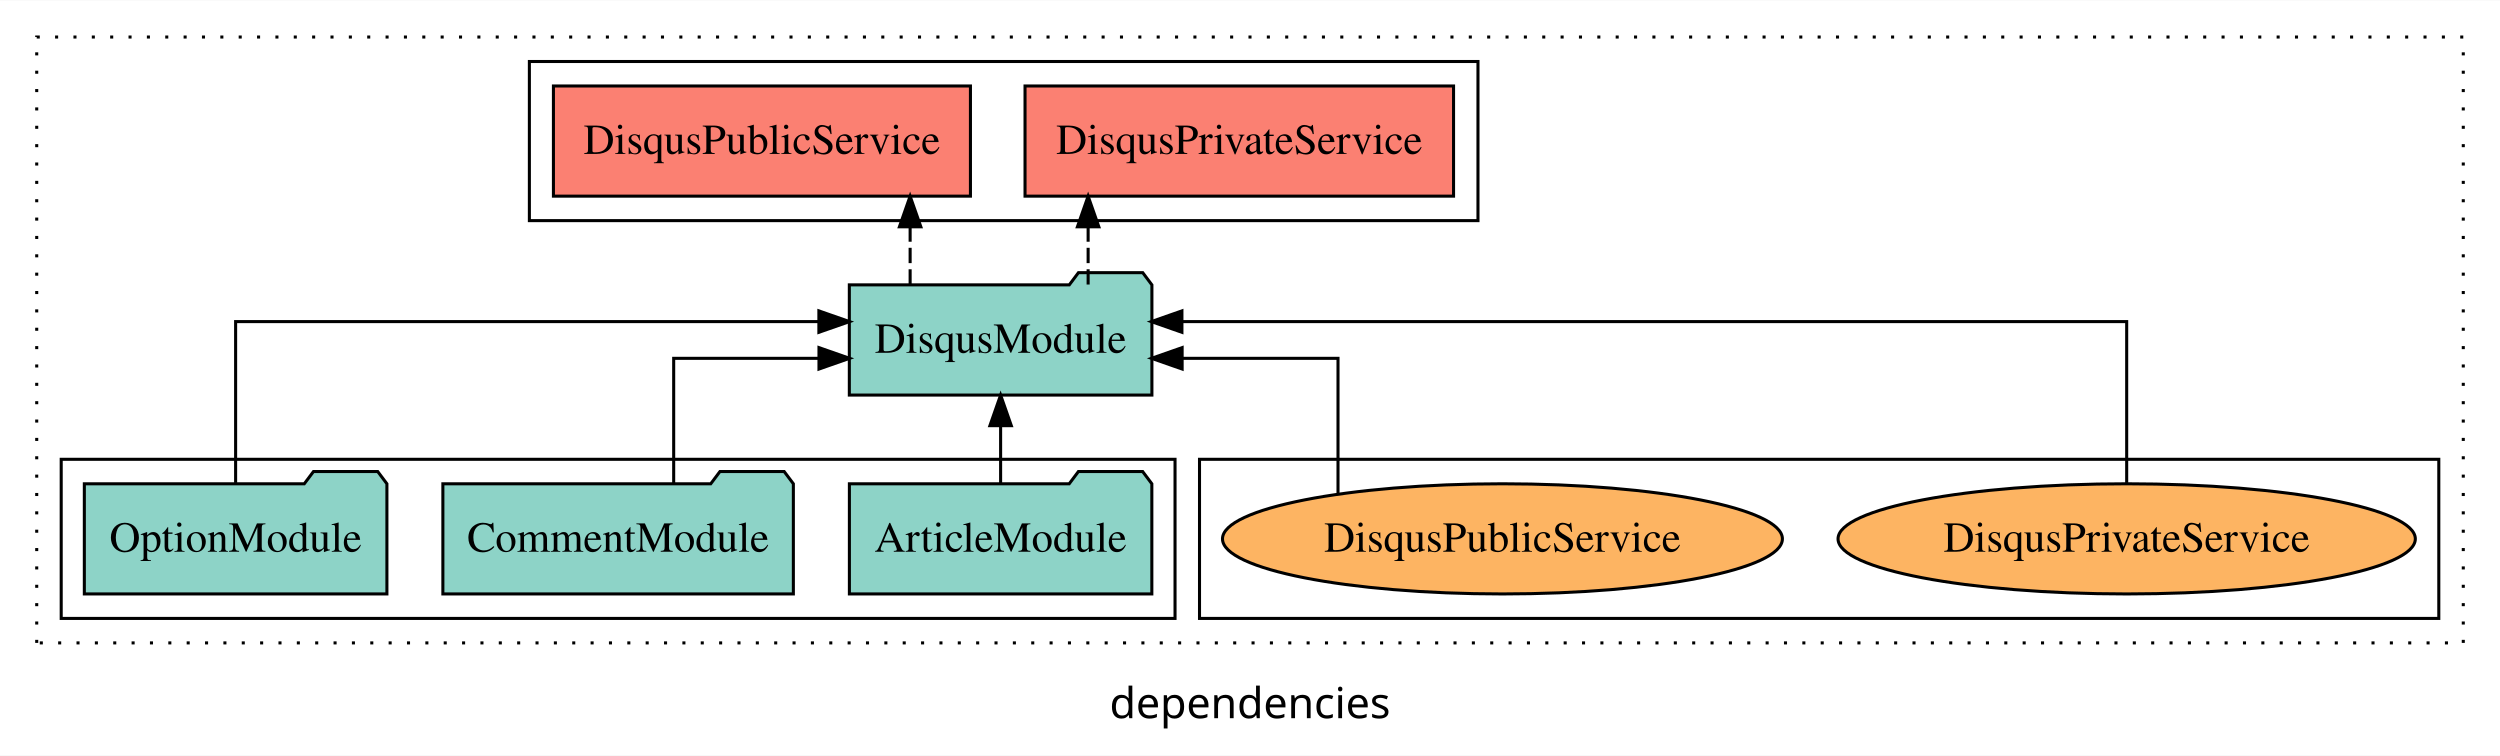
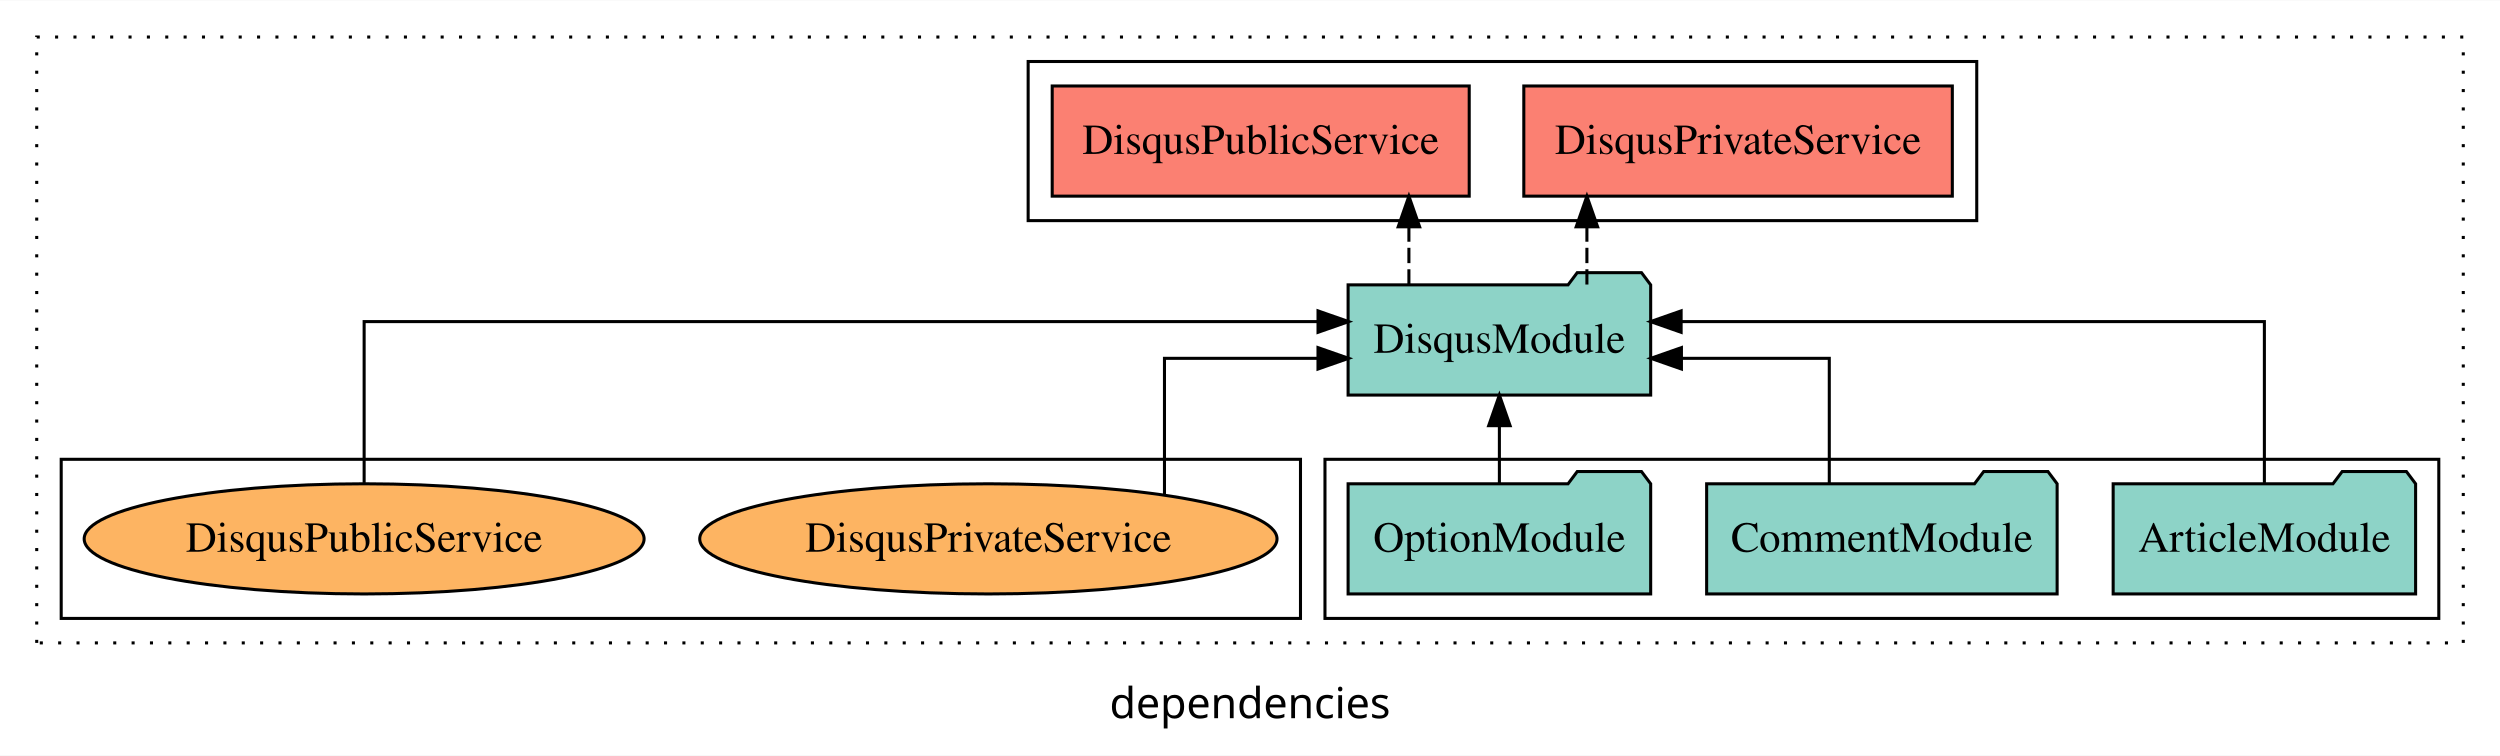
<svg xmlns="http://www.w3.org/2000/svg" width="817pt" height="247pt" viewBox="0.00 0.00 817.00 246.80">
  <g id="graph0" class="graph" transform="scale(1 1) rotate(0) translate(4 242.8)">
    <polygon fill="white" stroke="transparent" points="-4,4 -4,-242.8 813,-242.8 813,4 -4,4" />
    <text text-anchor="middle" x="404.5" y="-8.2" font-family="sans-serif" font-size="14.00">dependencies</text>
    <g id="clust1" class="cluster">
      <polygon fill="none" stroke="black" stroke-dasharray="1,5" points="8,-32.8 8,-230.8 801,-230.8 801,-32.8 8,-32.8" />
    </g>
+     <g id="clust3" class="cluster">
+       <polygon fill="none" stroke="black" points="429,-40.8 429,-92.8 793,-92.8 793,-40.8 429,-40.8" />
+     </g>
    <g id="clust4" class="cluster">
-       <polygon fill="none" stroke="black" points="169,-170.8 169,-222.8 479,-222.8 479,-170.8 169,-170.8" />
+       <polygon fill="none" stroke="black" points="332,-170.8 332,-222.8 642,-222.8 642,-170.8 332,-170.8" />
    </g>
    <g id="clust6" class="cluster">
-       <polygon fill="none" stroke="black" points="388,-40.8 388,-92.8 793,-92.8 793,-40.8 388,-40.8" />
-     </g>
-     <g id="clust3" class="cluster">
-       <polygon fill="none" stroke="black" points="16,-40.8 16,-92.8 380,-92.8 380,-40.8 16,-40.8" />
+       <polygon fill="none" stroke="black" points="16,-40.8 16,-92.8 421,-92.8 421,-40.8 16,-40.8" />
    </g>
    <g id="node1" class="node">
-       <polygon fill="#8dd3c7" stroke="black" points="372.42,-84.8 369.42,-88.8 348.42,-88.8 345.42,-84.8 273.58,-84.8 273.58,-48.8 372.42,-48.8 372.42,-84.8" />
-       <text text-anchor="middle" x="323" y="-62.6" font-family="Times,serif" font-size="14.00">ArticleModule</text>
+       <polygon fill="#8dd3c7" stroke="black" points="785.42,-84.8 782.42,-88.8 761.42,-88.8 758.42,-84.8 686.58,-84.8 686.58,-48.8 785.42,-48.8 785.42,-84.8" />
+       <text text-anchor="middle" x="736" y="-62.6" font-family="Times,serif" font-size="14.00">ArticleModule</text>
    </g>
    <g id="node4" class="node">
-       <polygon fill="#8dd3c7" stroke="black" points="372.44,-149.8 369.44,-153.8 348.44,-153.8 345.44,-149.8 273.56,-149.8 273.56,-113.8 372.44,-113.8 372.44,-149.8" />
-       <text text-anchor="middle" x="323" y="-127.6" font-family="Times,serif" font-size="14.00">DisqusModule</text>
+       <polygon fill="#8dd3c7" stroke="black" points="535.44,-149.8 532.44,-153.8 511.44,-153.8 508.44,-149.8 436.56,-149.8 436.56,-113.8 535.44,-113.8 535.44,-149.8" />
+       <text text-anchor="middle" x="486" y="-127.6" font-family="Times,serif" font-size="14.00">DisqusModule</text>
    </g>
    <g id="edge1" class="edge">
-       <path fill="none" stroke="black" d="M323,-84.91C323,-84.91 323,-103.79 323,-103.79" />
-       <polygon fill="black" stroke="black" points="319.5,-103.79 323,-113.79 326.5,-103.79 319.5,-103.79" />
+       <path fill="none" stroke="black" d="M736,-85.08C736,-106.12 736,-137.8 736,-137.8 736,-137.8 545.39,-137.8 545.39,-137.8" />
+       <polygon fill="black" stroke="black" points="545.39,-134.3 535.39,-137.8 545.39,-141.3 545.39,-134.3" />
    </g>
    <g id="node2" class="node">
-       <polygon fill="#8dd3c7" stroke="black" points="255.27,-84.8 252.27,-88.8 231.27,-88.8 228.27,-84.8 140.73,-84.8 140.73,-48.8 255.27,-48.8 255.27,-84.8" />
-       <text text-anchor="middle" x="198" y="-62.6" font-family="Times,serif" font-size="14.00">CommentModule</text>
+       <polygon fill="#8dd3c7" stroke="black" points="668.27,-84.8 665.27,-88.8 644.27,-88.8 641.27,-84.8 553.73,-84.8 553.73,-48.8 668.27,-48.8 668.27,-84.8" />
+       <text text-anchor="middle" x="611" y="-62.6" font-family="Times,serif" font-size="14.00">CommentModule</text>
    </g>
    <g id="edge2" class="edge">
-       <path fill="none" stroke="black" d="M216.16,-84.82C216.16,-102.17 216.16,-125.8 216.16,-125.8 216.16,-125.8 263.64,-125.8 263.64,-125.8" />
-       <polygon fill="black" stroke="black" points="263.64,-129.3 273.64,-125.8 263.64,-122.3 263.64,-129.3" />
+       <path fill="none" stroke="black" d="M593.81,-84.82C593.81,-102.17 593.81,-125.8 593.81,-125.8 593.81,-125.8 545.49,-125.8 545.49,-125.8" />
+       <polygon fill="black" stroke="black" points="545.49,-122.3 535.49,-125.8 545.49,-129.3 545.49,-122.3" />
    </g>
    <g id="node3" class="node">
-       <polygon fill="#8dd3c7" stroke="black" points="122.44,-84.8 119.44,-88.8 98.44,-88.8 95.44,-84.8 23.56,-84.8 23.56,-48.8 122.44,-48.8 122.44,-84.8" />
-       <text text-anchor="middle" x="73" y="-62.6" font-family="Times,serif" font-size="14.00">OptionModule</text>
+       <polygon fill="#8dd3c7" stroke="black" points="535.44,-84.8 532.44,-88.8 511.44,-88.8 508.44,-84.8 436.56,-84.8 436.56,-48.8 535.44,-48.8 535.44,-84.8" />
+       <text text-anchor="middle" x="486" y="-62.6" font-family="Times,serif" font-size="14.00">OptionModule</text>
    </g>
    <g id="edge3" class="edge">
-       <path fill="none" stroke="black" d="M73,-85.08C73,-106.12 73,-137.8 73,-137.8 73,-137.8 263.61,-137.8 263.61,-137.8" />
-       <polygon fill="black" stroke="black" points="263.61,-141.3 273.61,-137.8 263.61,-134.3 263.61,-141.3" />
+       <path fill="none" stroke="black" d="M486,-84.91C486,-84.91 486,-103.79 486,-103.79" />
+       <polygon fill="black" stroke="black" points="482.5,-103.79 486,-113.79 489.5,-103.79 482.5,-103.79" />
    </g>
    <g id="node5" class="node">
-       <polygon fill="#fb8072" stroke="black" points="471.02,-214.8 330.98,-214.8 330.98,-178.8 471.02,-178.8 471.02,-214.8" />
-       <text text-anchor="middle" x="401" y="-192.6" font-family="Times,serif" font-size="14.00">DisqusPrivateService </text>
+       <polygon fill="#fb8072" stroke="black" points="634.02,-214.8 493.98,-214.8 493.98,-178.8 634.02,-178.8 634.02,-214.8" />
+       <text text-anchor="middle" x="564" y="-192.6" font-family="Times,serif" font-size="14.00">DisqusPrivateService </text>
    </g>
    <g id="edge4" class="edge">
-       <path fill="none" stroke="black" stroke-dasharray="5,2" d="M351.6,-149.91C351.6,-149.91 351.6,-168.79 351.6,-168.79" />
-       <polygon fill="black" stroke="black" points="348.1,-168.79 351.6,-178.79 355.1,-168.79 348.1,-168.79" />
+       <path fill="none" stroke="black" stroke-dasharray="5,2" d="M514.6,-149.91C514.6,-149.91 514.6,-168.79 514.6,-168.79" />
+       <polygon fill="black" stroke="black" points="511.1,-168.79 514.6,-178.79 518.1,-168.79 511.1,-168.79" />
    </g>
    <g id="node6" class="node">
-       <polygon fill="#fb8072" stroke="black" points="313.14,-214.8 176.86,-214.8 176.86,-178.8 313.14,-178.8 313.14,-214.8" />
-       <text text-anchor="middle" x="245" y="-192.6" font-family="Times,serif" font-size="14.00">DisqusPublicService </text>
+       <polygon fill="#fb8072" stroke="black" points="476.14,-214.8 339.86,-214.8 339.86,-178.8 476.14,-178.8 476.14,-214.8" />
+       <text text-anchor="middle" x="408" y="-192.6" font-family="Times,serif" font-size="14.00">DisqusPublicService </text>
    </g>
    <g id="edge5" class="edge">
-       <path fill="none" stroke="black" stroke-dasharray="5,2" d="M293.43,-149.91C293.43,-149.91 293.43,-168.79 293.43,-168.79" />
-       <polygon fill="black" stroke="black" points="289.93,-168.79 293.43,-178.79 296.93,-168.79 289.93,-168.79" />
+       <path fill="none" stroke="black" stroke-dasharray="5,2" d="M456.43,-149.91C456.43,-149.91 456.43,-168.79 456.43,-168.79" />
+       <polygon fill="black" stroke="black" points="452.93,-168.79 456.43,-178.79 459.93,-168.79 452.93,-168.79" />
    </g>
    <g id="node7" class="node">
-       <ellipse fill="#fdb462" stroke="black" cx="691" cy="-66.8" rx="94.33" ry="18" />
-       <text text-anchor="middle" x="691" y="-62.6" font-family="Times,serif" font-size="14.00">DisqusPrivateService</text>
+       <ellipse fill="#fdb462" stroke="black" cx="319" cy="-66.8" rx="94.33" ry="18" />
+       <text text-anchor="middle" x="319" y="-62.6" font-family="Times,serif" font-size="14.00">DisqusPrivateService</text>
    </g>
    <g id="edge6" class="edge">
-       <path fill="none" stroke="black" d="M691,-85.08C691,-106.12 691,-137.8 691,-137.8 691,-137.8 382.25,-137.8 382.25,-137.8" />
-       <polygon fill="black" stroke="black" points="382.25,-134.3 372.25,-137.8 382.25,-141.3 382.25,-134.3" />
+       <path fill="none" stroke="black" d="M376.55,-81.08C376.55,-98.54 376.55,-125.8 376.55,-125.8 376.55,-125.8 426.72,-125.8 426.72,-125.8" />
+       <polygon fill="black" stroke="black" points="426.72,-129.3 436.72,-125.8 426.72,-122.3 426.72,-129.3" />
    </g>
    <g id="node8" class="node">
-       <ellipse fill="#fdb462" stroke="black" cx="487" cy="-66.8" rx="91.49" ry="18" />
-       <text text-anchor="middle" x="487" y="-62.6" font-family="Times,serif" font-size="14.00">DisqusPublicService</text>
+       <ellipse fill="#fdb462" stroke="black" cx="115" cy="-66.8" rx="91.49" ry="18" />
+       <text text-anchor="middle" x="115" y="-62.6" font-family="Times,serif" font-size="14.00">DisqusPublicService</text>
    </g>
    <g id="edge7" class="edge">
-       <path fill="none" stroke="black" d="M433.26,-81.38C433.26,-98.86 433.26,-125.8 433.26,-125.8 433.26,-125.8 382.32,-125.8 382.32,-125.8" />
-       <polygon fill="black" stroke="black" points="382.32,-122.3 372.32,-125.8 382.32,-129.3 382.32,-122.3" />
+       <path fill="none" stroke="black" d="M115,-85.08C115,-106.12 115,-137.8 115,-137.8 115,-137.8 426.73,-137.8 426.73,-137.8" />
+       <polygon fill="black" stroke="black" points="426.73,-141.3 436.73,-137.8 426.73,-134.3 426.73,-141.3" />
    </g>
  </g>
</svg>
